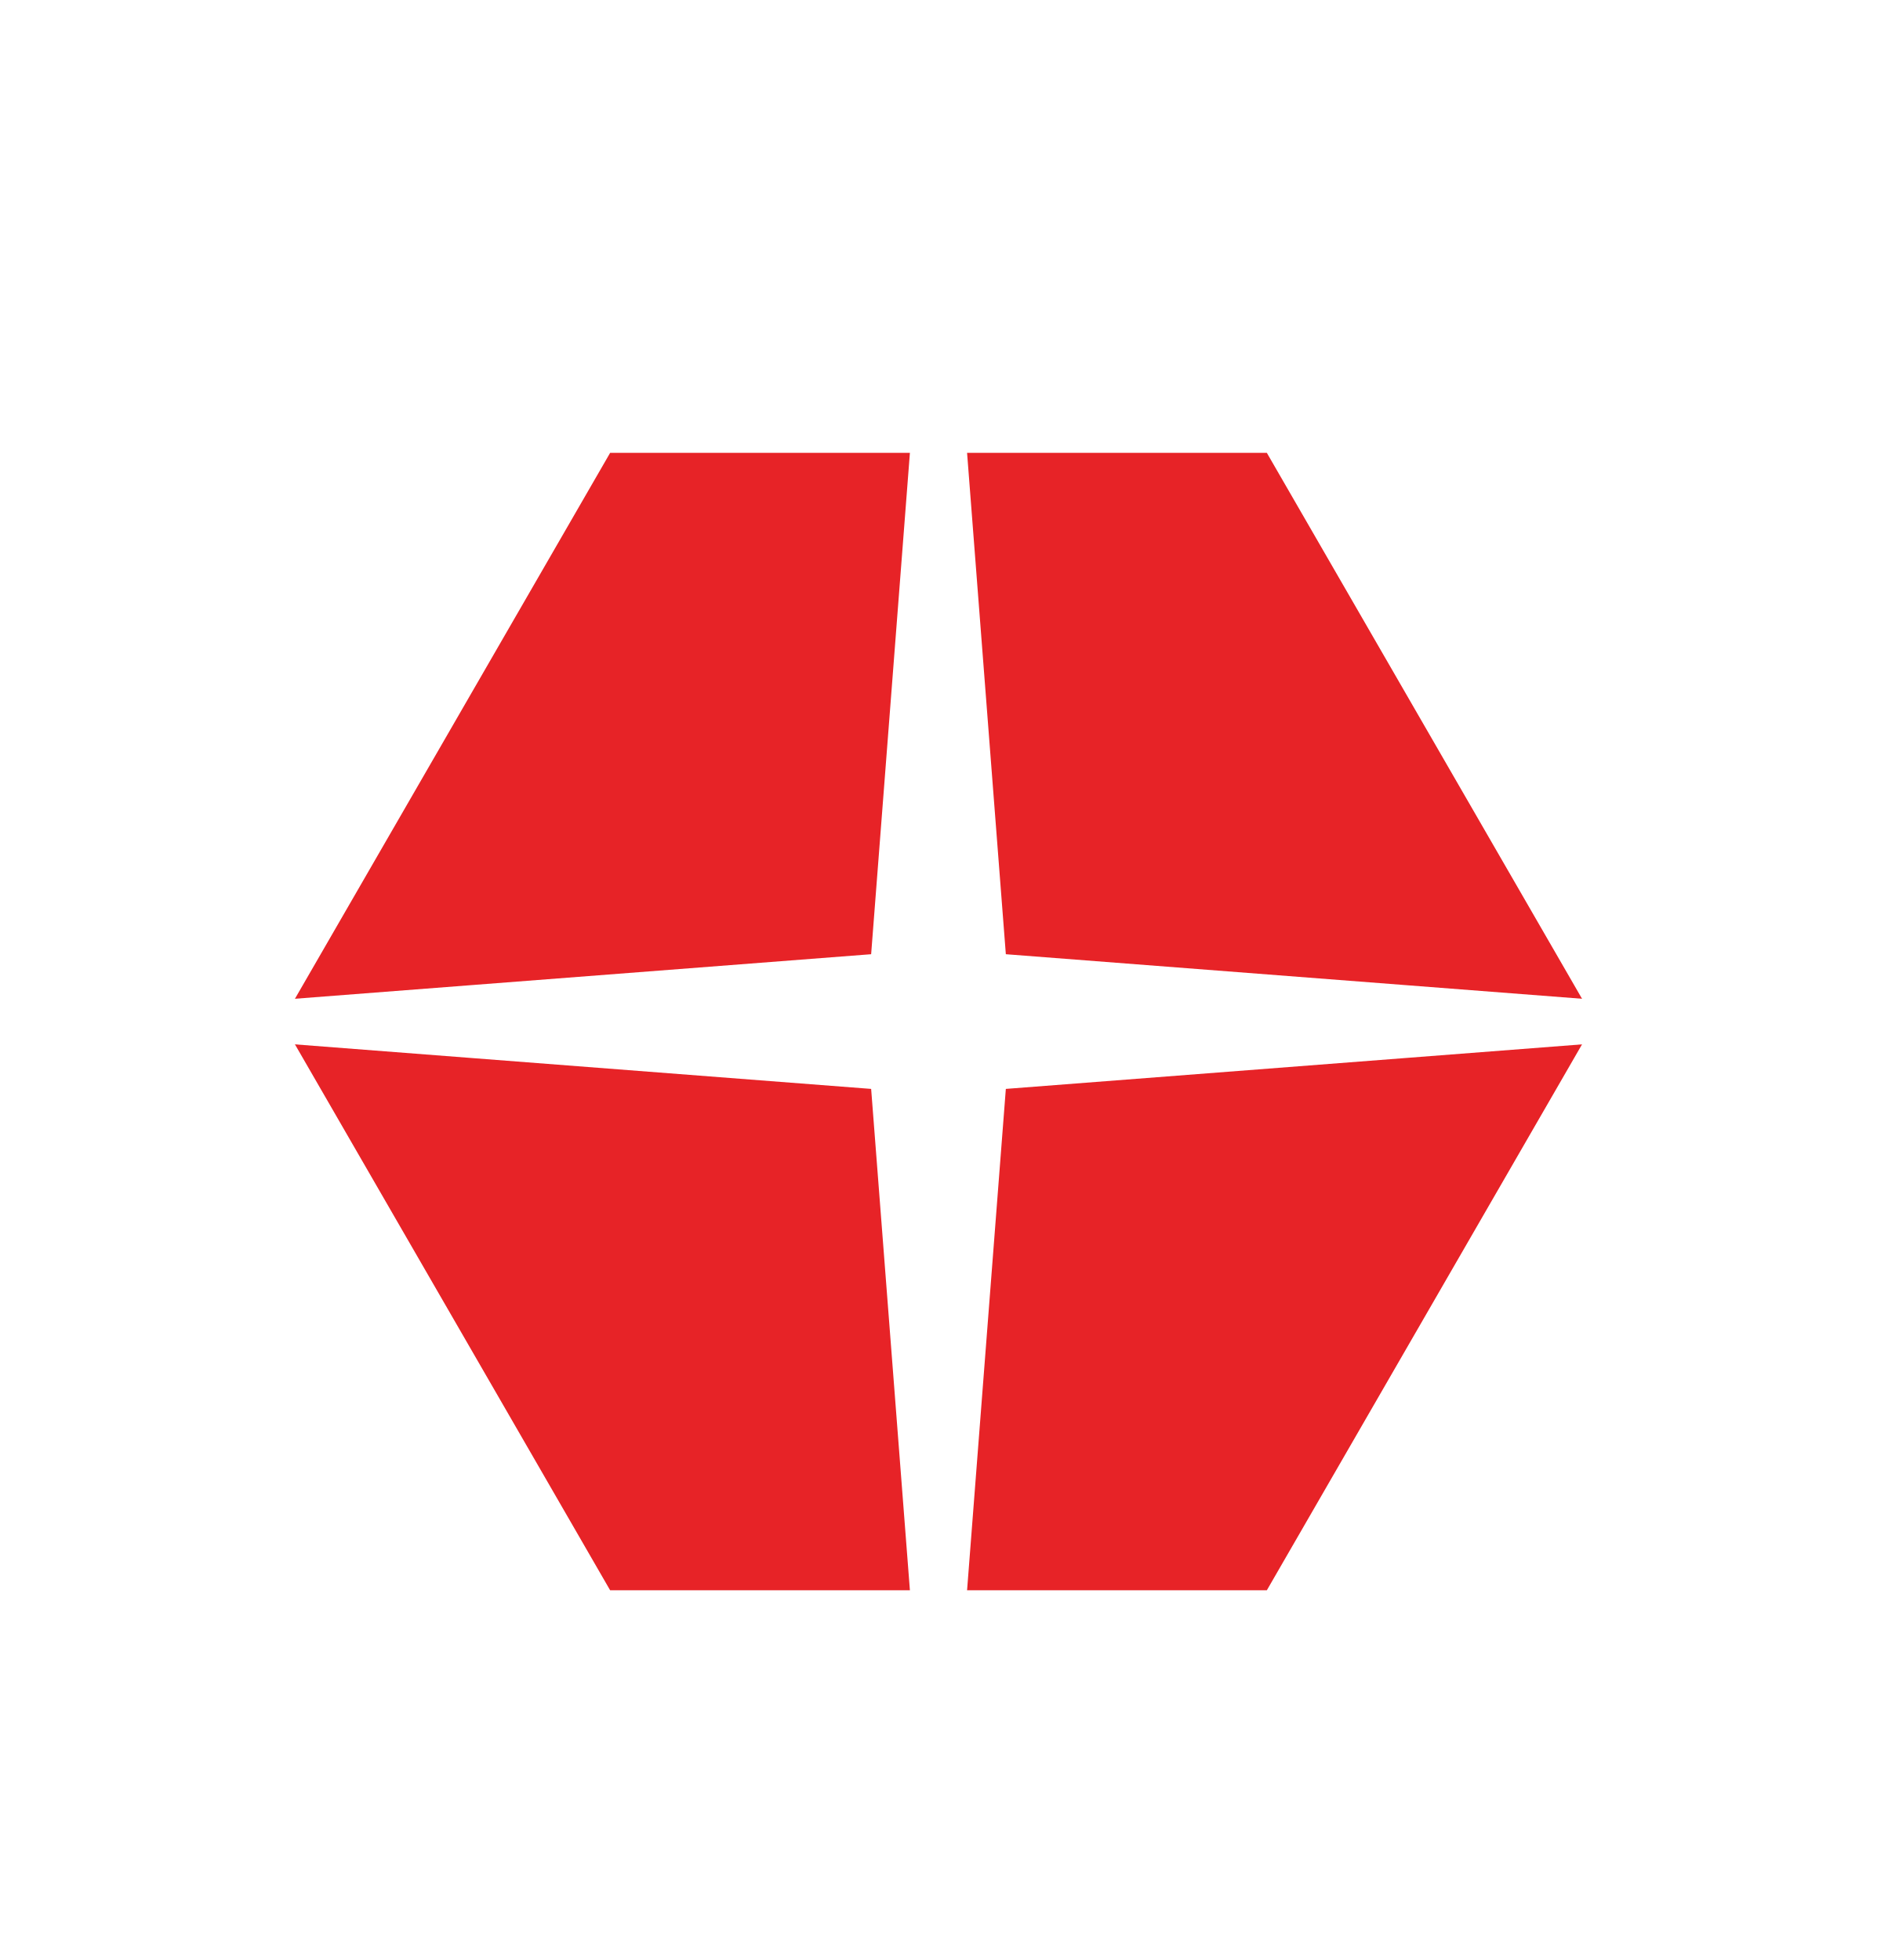
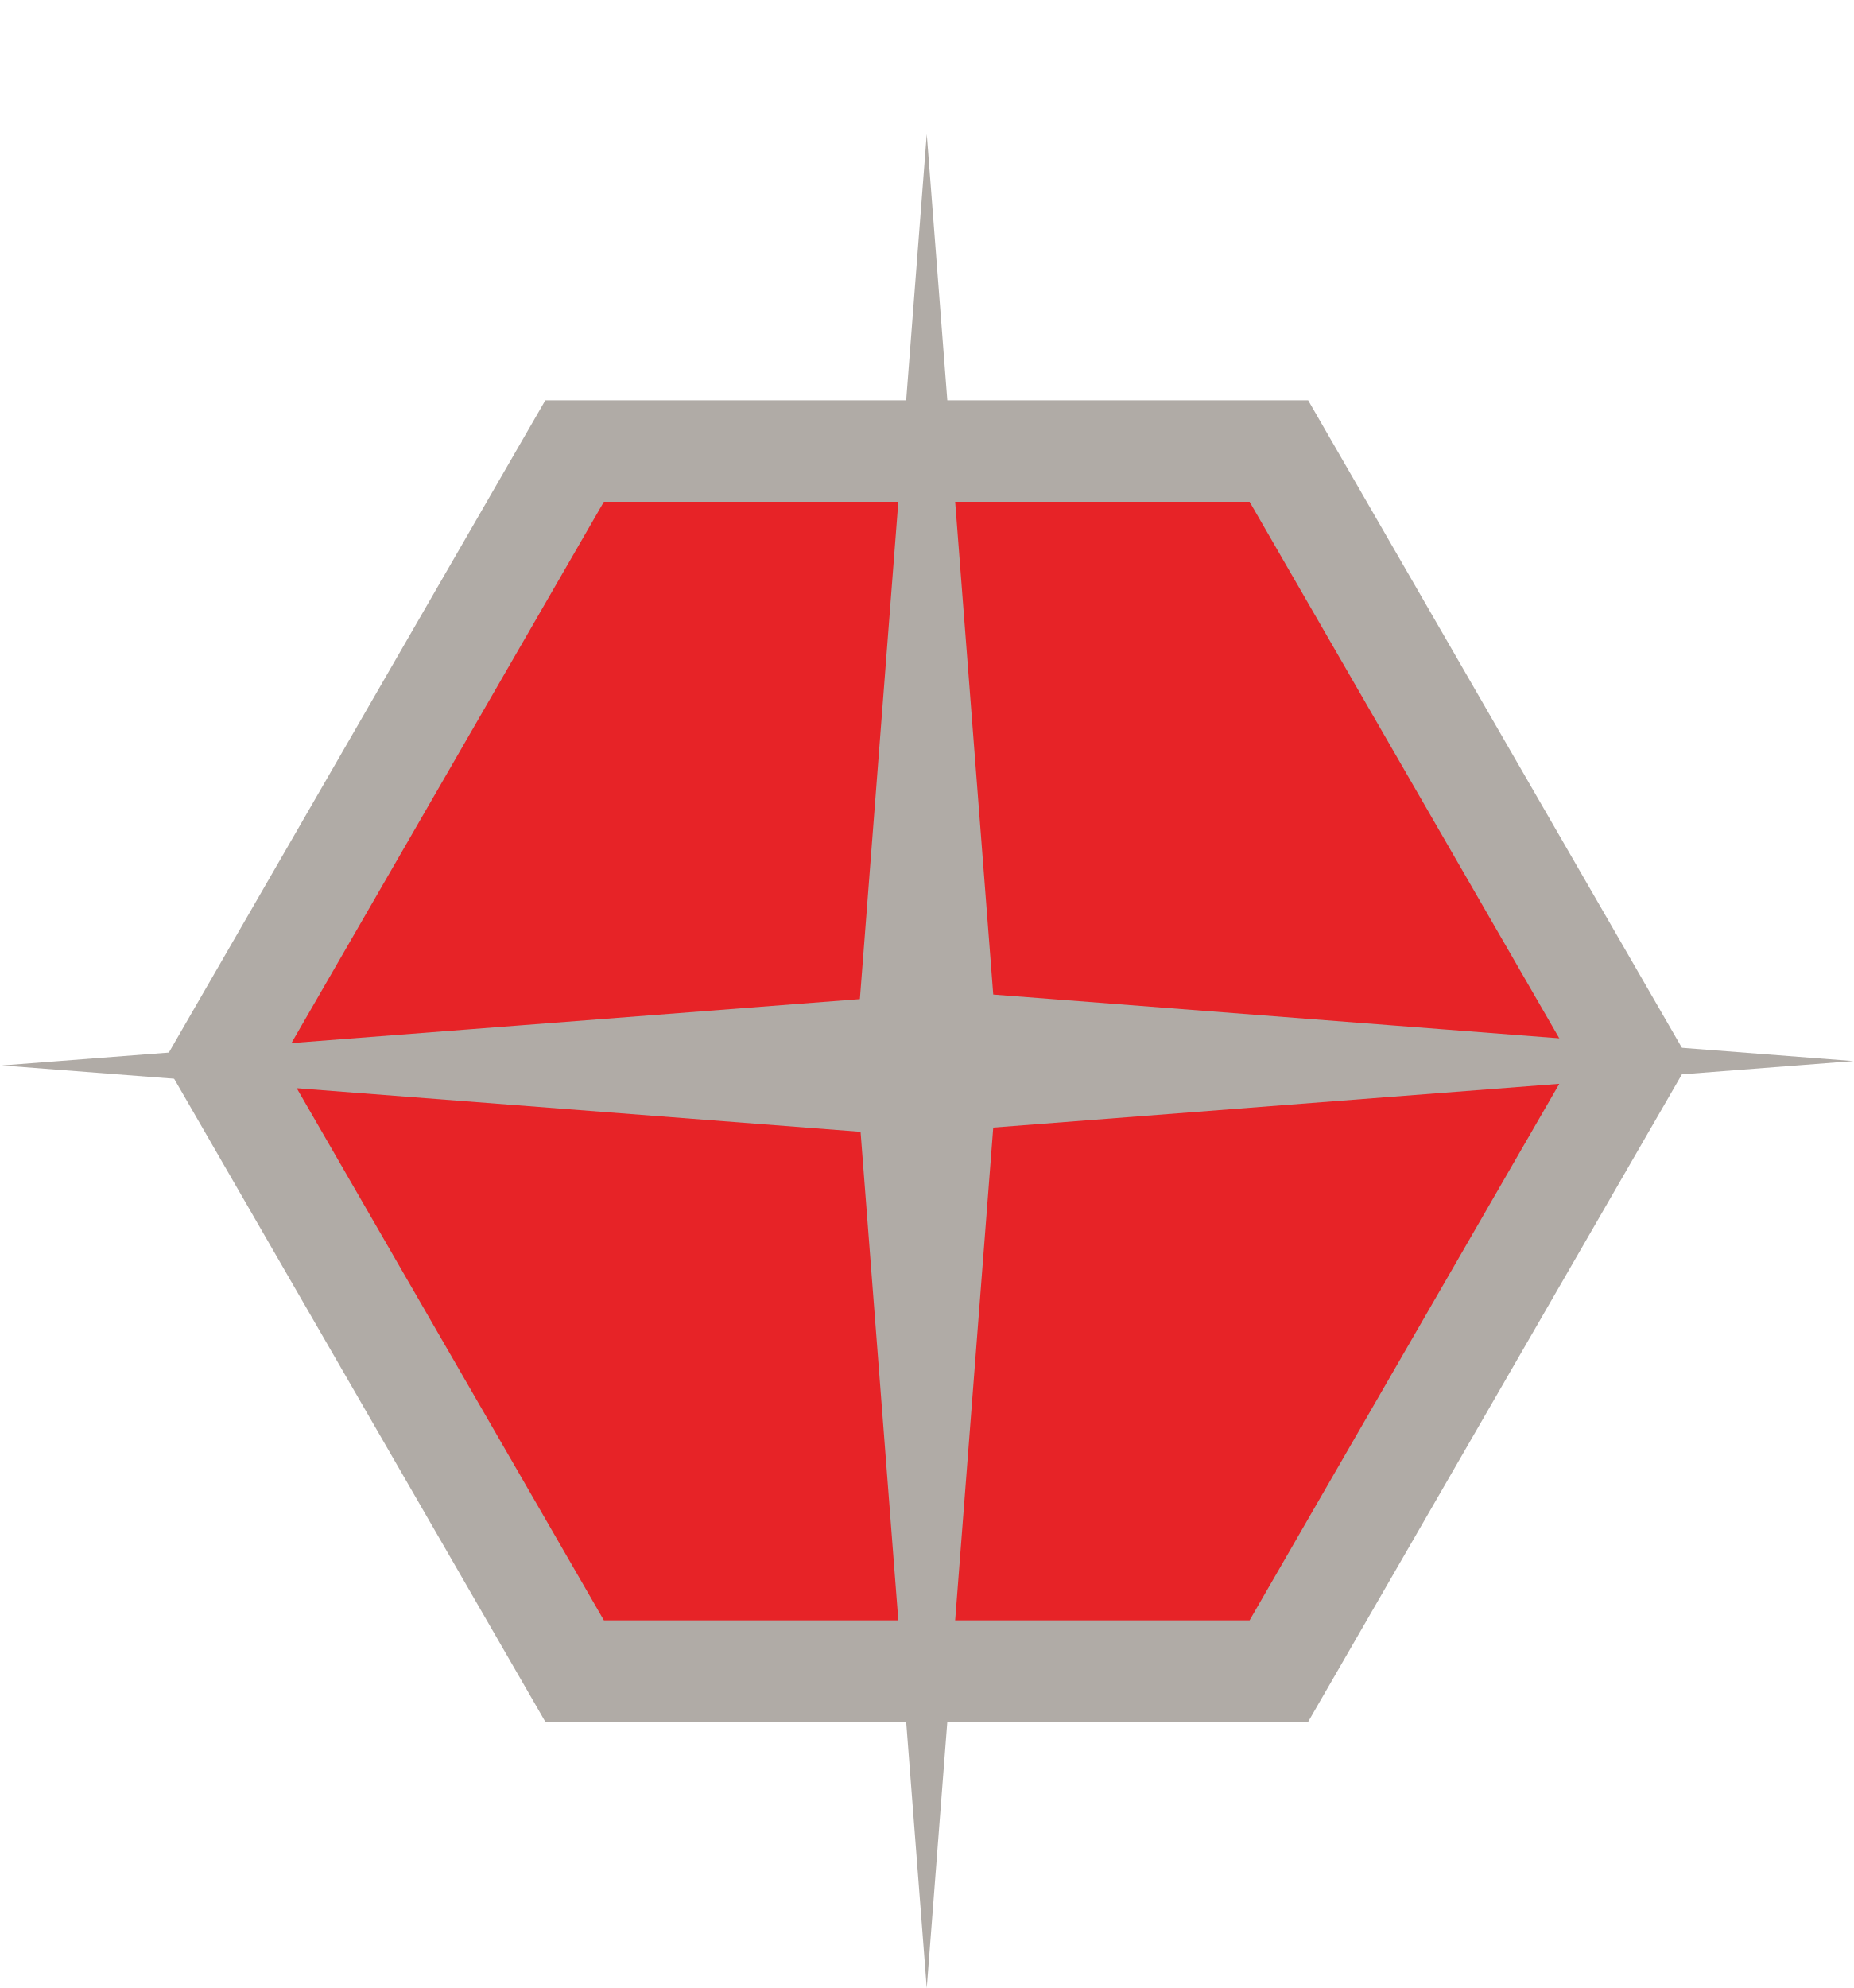
- <svg xmlns="http://www.w3.org/2000/svg" style="isolation:isolate" viewBox="446.57 519 383.86 400.86" width="383.86" height="400.86">
-   <g id="star">
-     <polygon points="711.426,854.241,565.574,854.241,492.649,727.93,565.574,601.619,711.426,601.619,784.351,727.93" fill="rgb(231,35,39)" vector-effect="non-scaling-stroke" stroke-width="20" stroke="rgb(255,255,255)" stroke-linejoin="miter" stroke-linecap="square" stroke-miterlimit="3" />
-     <path d=" M 624.727 714.157 L 631.081 631.965 L 638.5 536 L 645.919 631.965 L 652.273 714.157 L 734.465 720.511 L 830.43 727.93 L 734.465 735.349 L 652.273 741.703 L 645.919 823.895 L 638.5 919.86 L 631.081 823.895 L 624.727 741.703 L 542.535 735.349 L 446.57 727.93 L 542.535 720.511 L 624.727 714.157 Z " fill="rgb(255,255,255)" />
+ <svg xmlns="http://www.w3.org/2000/svg" style="isolation:isolate" viewBox="462 325.643 235 252" width="235" height="252">
+   <g id="star_red">
+     <polygon points="624.145,537.47,534.855,537.47,490.21,460.143,534.855,382.815,624.145,382.815,668.79,460.143" fill="rgb(231,35,39)" vector-effect="non-scaling-stroke" stroke-width="12.861" stroke="rgb(176,171,166)" stroke-linejoin="miter" stroke-linecap="square" stroke-miterlimit="3" />
+     <path d=" M 571.023 452.29 L 574.958 401.393 L 579.5 342.643 L 584.042 401.393 L 587.932 451.711 L 638.25 455.601 L 697 460.143 L 638.25 464.685 L 587.932 468.575 L 584.042 518.893 L 579.5 577.643 L 574.958 518.893 L 571.11 469.113 L 521.013 465.24 L 462.263 460.698 L 521.013 456.156 L 571.023 452.29 Z " fill="rgb(176,171,166)" />
  </g>
</svg>
